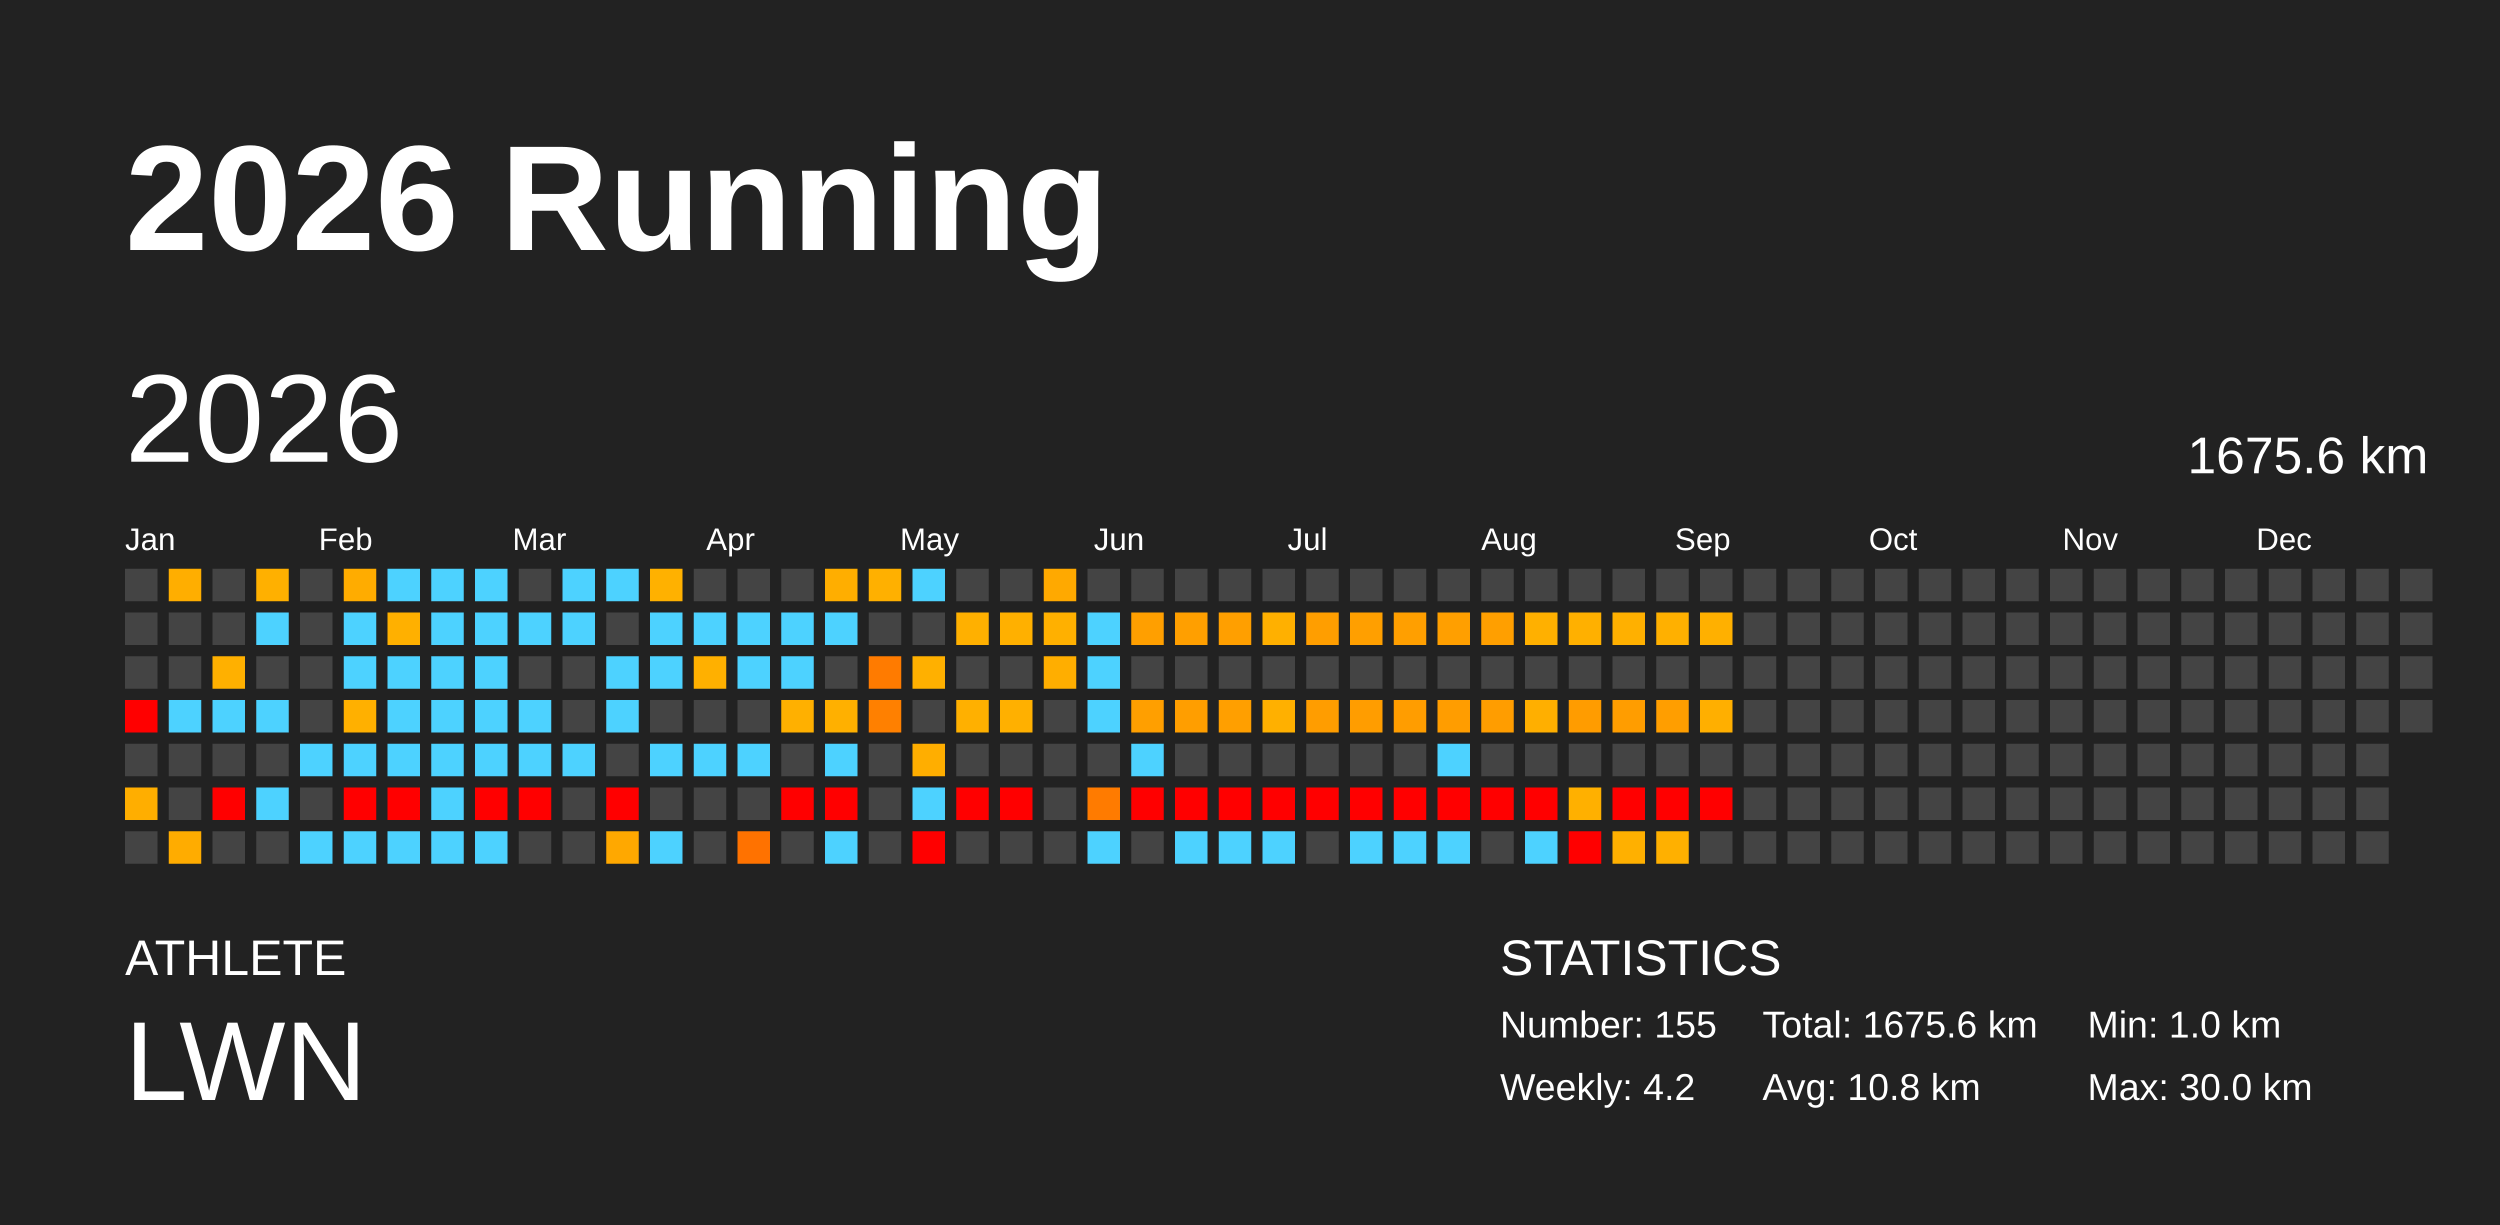
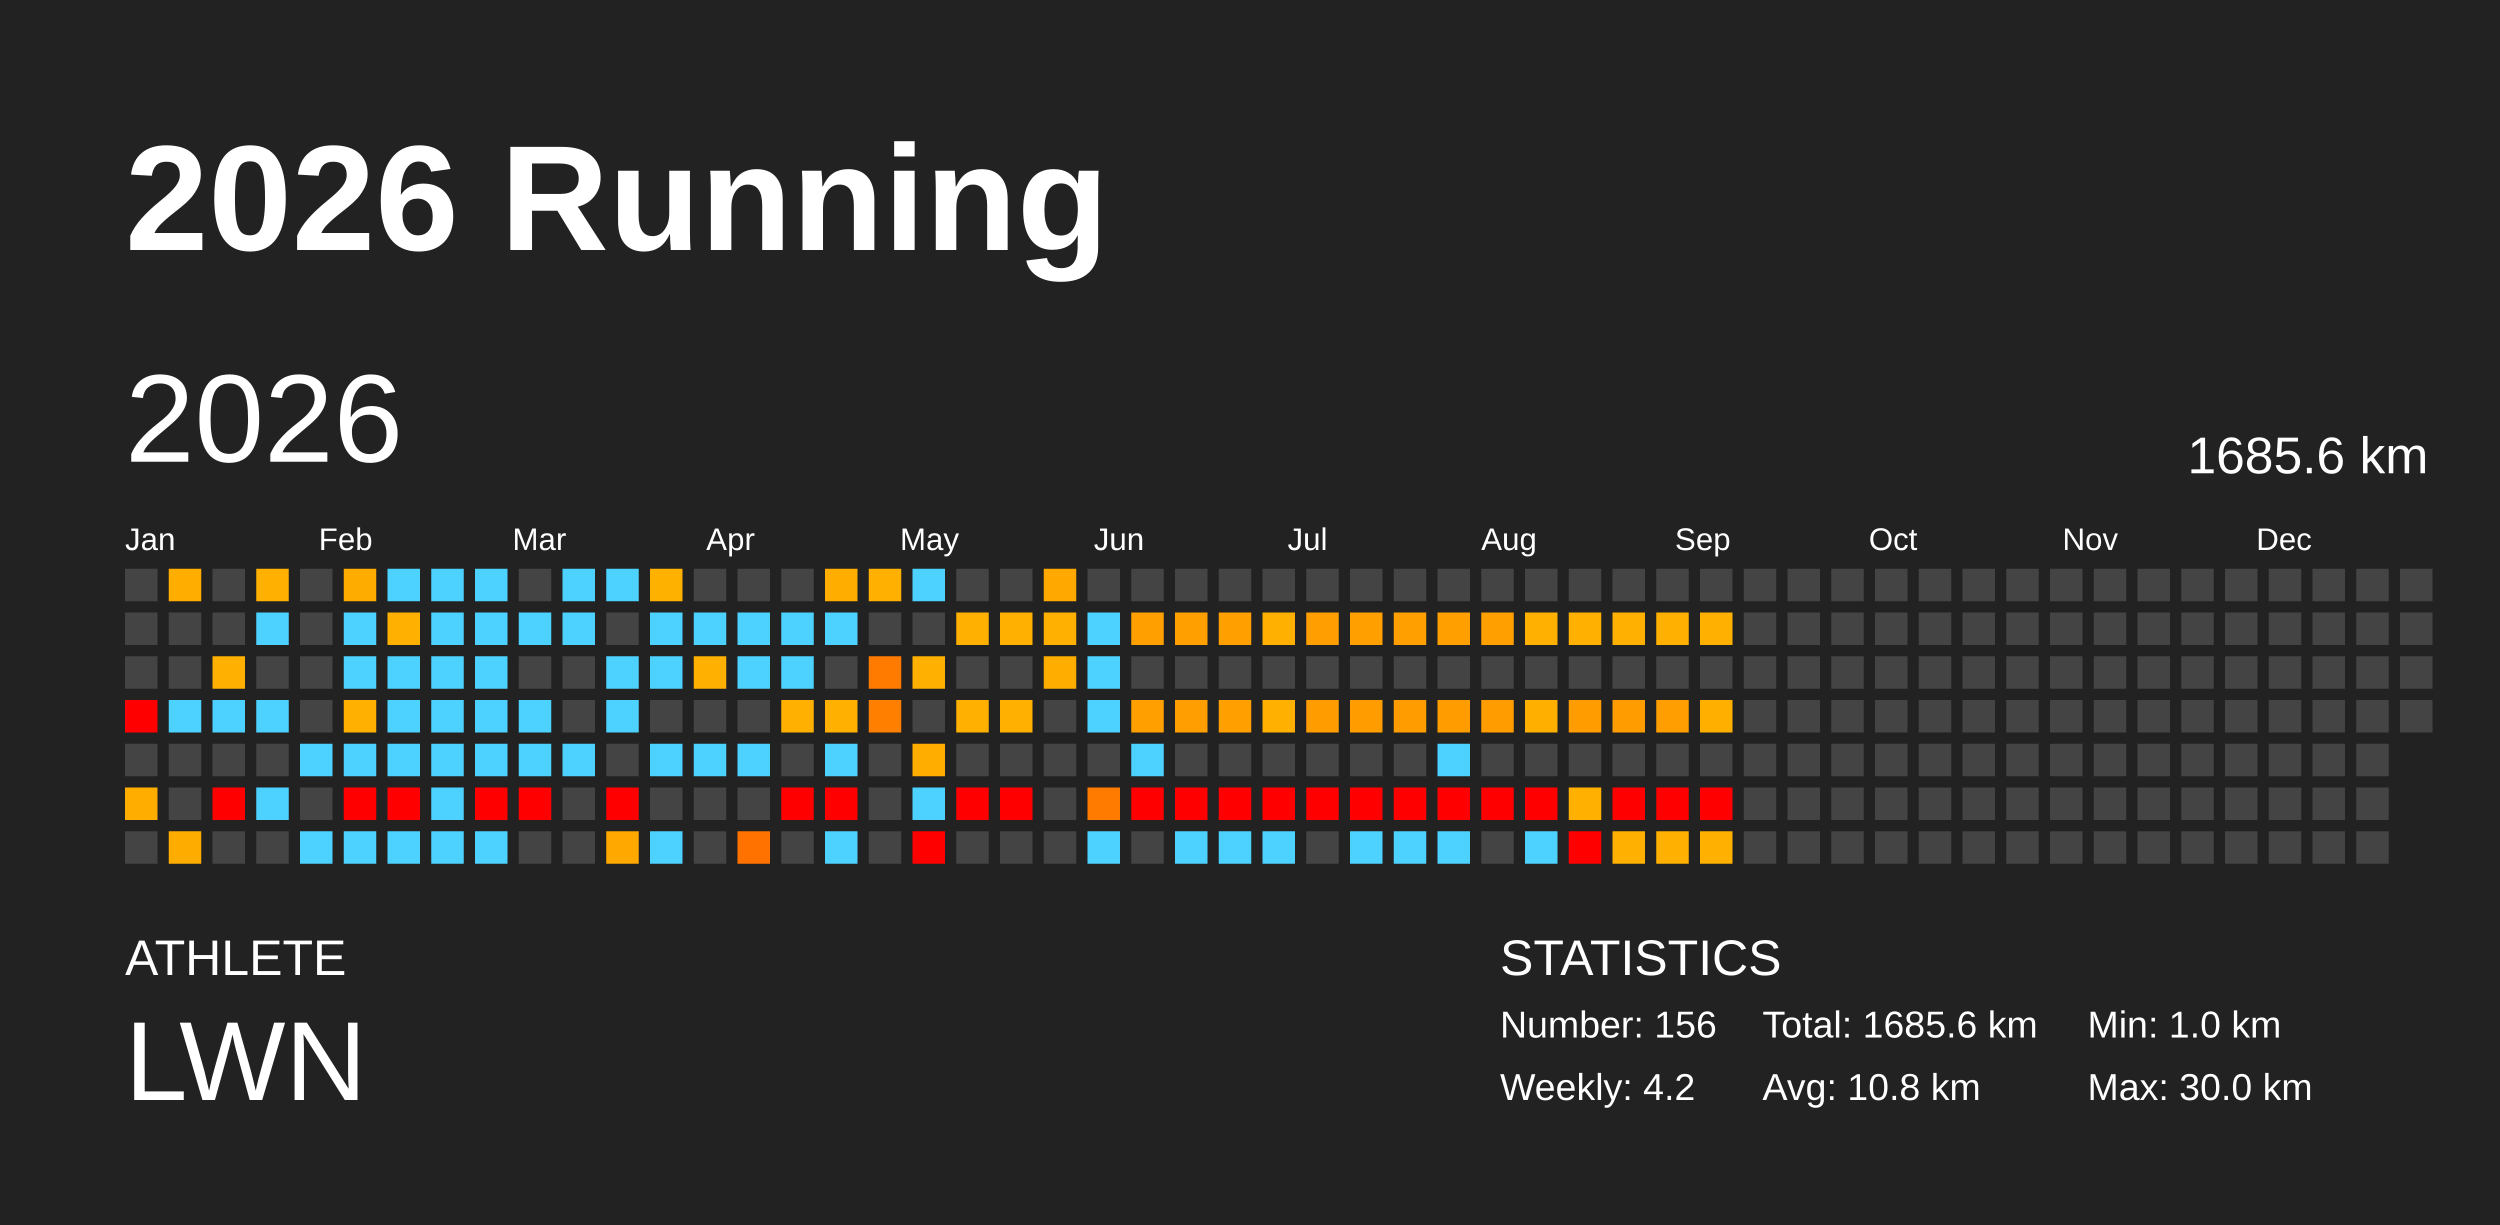
<svg xmlns="http://www.w3.org/2000/svg" baseProfile="full" height="98mm" version="1.1" viewBox="0,0,200,98" width="200mm">
  <defs />
  <rect fill="#222222" height="98" width="200" x="0" y="0" />
  <text fill="#FFFFFF" style="font-size:12px; font-family:Arial; font-weight:bold;" x="10" y="20">2026 Running</text>
  <text fill="#FFFFFF" style="font-size:4px; font-family:Arial" x="10" y="78">ATHLETE</text>
  <text fill="#FFFFFF" style="font-size:9px; font-family:Arial" x="10" y="88">LWN</text>
  <text fill="#FFFFFF" style="font-size:4px; font-family:Arial" x="120" y="78">STATISTICS</text>
-   <text fill="#FFFFFF" style="font-size:3px; font-family:Arial" x="120" y="83">Number: 155</text>
+   <text fill="#FFFFFF" style="font-size:3px; font-family:Arial" x="120" y="83">Number: 156</text>
  <text fill="#FFFFFF" style="font-size:3px; font-family:Arial" x="120" y="88">Weekly: 4.2</text>
-   <text fill="#FFFFFF" style="font-size:3px; font-family:Arial" x="141" y="83">Total: 1675.6 km</text>
+   <text fill="#FFFFFF" style="font-size:3px; font-family:Arial" x="141" y="83">Total: 1685.6 km</text>
  <text fill="#FFFFFF" style="font-size:3px; font-family:Arial" x="141" y="88">Avg: 10.8 km</text>
  <text fill="#FFFFFF" style="font-size:3px; font-family:Arial" x="167" y="83">Min: 1.0 km</text>
  <text fill="#FFFFFF" style="font-size:3px; font-family:Arial" x="167" y="88">Max: 30.0 km</text>
  <text dominant-baseline="hanging" fill="#FFFFFF" style="font-size:10.0px; font-family:Arial;" x="10" y="30">2026</text>
-   <text dominant-baseline="hanging" fill="#FFFFFF" style="font-size:4.125px; font-family:Arial;" x="175" y="35">1675.6 km</text>
+   <text dominant-baseline="hanging" fill="#FFFFFF" style="font-size:4.125px; font-family:Arial;" x="175" y="35">1685.6 km</text>
  <text fill="#FFFFFF" style="font-size:2.5px; font-family:Arial" x="10.0" y="44">Jan</text>
  <text fill="#FFFFFF" style="font-size:2.5px; font-family:Arial" x="25.5" y="44">Feb</text>
  <text fill="#FFFFFF" style="font-size:2.5px; font-family:Arial" x="41.0" y="44">Mar</text>
  <text fill="#FFFFFF" style="font-size:2.5px; font-family:Arial" x="56.5" y="44">Apr</text>
  <text fill="#FFFFFF" style="font-size:2.5px; font-family:Arial" x="72.0" y="44">May</text>
  <text fill="#FFFFFF" style="font-size:2.5px; font-family:Arial" x="87.5" y="44">Jun</text>
  <text fill="#FFFFFF" style="font-size:2.5px; font-family:Arial" x="103.0" y="44">Jul</text>
  <text fill="#FFFFFF" style="font-size:2.5px; font-family:Arial" x="118.5" y="44">Aug</text>
  <text fill="#FFFFFF" style="font-size:2.5px; font-family:Arial" x="134.0" y="44">Sep</text>
  <text fill="#FFFFFF" style="font-size:2.5px; font-family:Arial" x="149.5" y="44">Oct</text>
  <text fill="#FFFFFF" style="font-size:2.5px; font-family:Arial" x="165.0" y="44">Nov</text>
  <text fill="#FFFFFF" style="font-size:2.5px; font-family:Arial" x="180.5" y="44">Dec</text>
  <rect fill="#444444" height="2.6" width="2.6" x="10.0" y="45.5" />
  <rect fill="#444444" height="2.6" width="2.6" x="10.0" y="49.0" />
  <rect fill="#444444" height="2.6" width="2.6" x="10.0" y="52.5" />
  <rect fill="red" height="2.6" width="2.6" x="10.0" y="56.0" />
  <rect fill="#444444" height="2.6" width="2.6" x="10.0" y="59.5" />
  <rect fill="#ffae00" height="2.6" width="2.6" x="10.0" y="63.0" />
  <rect fill="#444444" height="2.6" width="2.6" x="10.0" y="66.5" />
  <rect fill="#ffae00" height="2.6" width="2.6" x="13.5" y="45.5" />
  <rect fill="#444444" height="2.6" width="2.6" x="13.5" y="49.0" />
  <rect fill="#444444" height="2.6" width="2.6" x="13.5" y="52.5" />
  <rect fill="#4dd2ff" height="2.6" width="2.6" x="13.5" y="56.0" />
  <rect fill="#444444" height="2.6" width="2.6" x="13.5" y="59.5" />
  <rect fill="#444444" height="2.6" width="2.6" x="13.5" y="63.0" />
  <rect fill="#ffac00" height="2.6" width="2.6" x="13.5" y="66.5" />
  <rect fill="#444444" height="2.6" width="2.6" x="17.0" y="45.5" />
  <rect fill="#444444" height="2.6" width="2.6" x="17.0" y="49.0" />
  <rect fill="#ffb000" height="2.6" width="2.6" x="17.0" y="52.5" />
  <rect fill="#4dd2ff" height="2.6" width="2.6" x="17.0" y="56.0" />
  <rect fill="#444444" height="2.6" width="2.6" x="17.0" y="59.5" />
  <rect fill="red" height="2.6" width="2.6" x="17.0" y="63.0" />
  <rect fill="#444444" height="2.6" width="2.6" x="17.0" y="66.5" />
  <rect fill="#ffb000" height="2.6" width="2.6" x="20.5" y="45.5" />
  <rect fill="#4dd2ff" height="2.6" width="2.6" x="20.5" y="49.0" />
  <rect fill="#444444" height="2.6" width="2.6" x="20.5" y="52.5" />
  <rect fill="#4dd2ff" height="2.6" width="2.6" x="20.5" y="56.0" />
  <rect fill="#444444" height="2.6" width="2.6" x="20.5" y="59.5" />
  <rect fill="#4dd2ff" height="2.6" width="2.6" x="20.5" y="63.0" />
  <rect fill="#444444" height="2.6" width="2.6" x="20.5" y="66.5" />
  <rect fill="#444444" height="2.6" width="2.6" x="24.0" y="45.5" />
  <rect fill="#444444" height="2.6" width="2.6" x="24.0" y="49.0" />
  <rect fill="#444444" height="2.6" width="2.6" x="24.0" y="52.5" />
  <rect fill="#444444" height="2.6" width="2.6" x="24.0" y="56.0" />
  <rect fill="#4dd2ff" height="2.6" width="2.6" x="24.0" y="59.5" />
  <rect fill="#444444" height="2.6" width="2.6" x="24.0" y="63.0" />
  <rect fill="#4dd2ff" height="2.6" width="2.6" x="24.0" y="66.5" />
  <rect fill="#ffac00" height="2.6" width="2.6" x="27.5" y="45.5" />
  <rect fill="#4dd2ff" height="2.6" width="2.6" x="27.5" y="49.0" />
  <rect fill="#4dd2ff" height="2.6" width="2.6" x="27.5" y="52.5" />
  <rect fill="#ffb000" height="2.6" width="2.6" x="27.5" y="56.0" />
  <rect fill="#4dd2ff" height="2.6" width="2.6" x="27.5" y="59.5" />
  <rect fill="red" height="2.6" width="2.6" x="27.5" y="63.0" />
  <rect fill="#4dd2ff" height="2.6" width="2.6" x="27.5" y="66.5" />
  <rect fill="#4dd2ff" height="2.6" width="2.6" x="31.0" y="45.5" />
  <rect fill="#ffb000" height="2.6" width="2.6" x="31.0" y="49.0" />
  <rect fill="#4dd2ff" height="2.6" width="2.6" x="31.0" y="52.5" />
  <rect fill="#4dd2ff" height="2.6" width="2.6" x="31.0" y="56.0" />
  <rect fill="#4dd2ff" height="2.6" width="2.6" x="31.0" y="59.5" />
  <rect fill="red" height="2.6" width="2.6" x="31.0" y="63.0" />
  <rect fill="#4dd2ff" height="2.6" width="2.6" x="31.0" y="66.5" />
  <rect fill="#4dd2ff" height="2.6" width="2.6" x="34.5" y="45.5" />
  <rect fill="#4dd2ff" height="2.6" width="2.6" x="34.5" y="49.0" />
  <rect fill="#4dd2ff" height="2.6" width="2.6" x="34.5" y="52.5" />
  <rect fill="#4dd2ff" height="2.6" width="2.6" x="34.5" y="56.0" />
  <rect fill="#4dd2ff" height="2.6" width="2.6" x="34.5" y="59.5" />
  <rect fill="#4dd2ff" height="2.6" width="2.6" x="34.5" y="63.0" />
  <rect fill="#4dd2ff" height="2.6" width="2.6" x="34.5" y="66.5" />
  <rect fill="#4dd2ff" height="2.6" width="2.6" x="38.0" y="45.5" />
  <rect fill="#4dd2ff" height="2.6" width="2.6" x="38.0" y="49.0" />
  <rect fill="#4dd2ff" height="2.6" width="2.6" x="38.0" y="52.5" />
  <rect fill="#4dd2ff" height="2.6" width="2.6" x="38.0" y="56.0" />
  <rect fill="#4dd2ff" height="2.6" width="2.6" x="38.0" y="59.5" />
  <rect fill="red" height="2.6" width="2.6" x="38.0" y="63.0" />
  <rect fill="#4dd2ff" height="2.6" width="2.6" x="38.0" y="66.5" />
  <rect fill="#444444" height="2.6" width="2.6" x="41.5" y="45.5" />
  <rect fill="#4dd2ff" height="2.6" width="2.6" x="41.5" y="49.0" />
  <rect fill="#444444" height="2.6" width="2.6" x="41.5" y="52.5" />
  <rect fill="#4dd2ff" height="2.6" width="2.6" x="41.5" y="56.0" />
  <rect fill="#4dd2ff" height="2.6" width="2.6" x="41.5" y="59.5" />
  <rect fill="red" height="2.6" width="2.6" x="41.5" y="63.0" />
  <rect fill="#444444" height="2.6" width="2.6" x="41.5" y="66.5" />
  <rect fill="#4dd2ff" height="2.6" width="2.6" x="45.0" y="45.5" />
  <rect fill="#4dd2ff" height="2.6" width="2.6" x="45.0" y="49.0" />
  <rect fill="#444444" height="2.6" width="2.6" x="45.0" y="52.5" />
  <rect fill="#444444" height="2.6" width="2.6" x="45.0" y="56.0" />
  <rect fill="#4dd2ff" height="2.6" width="2.6" x="45.0" y="59.5" />
  <rect fill="#444444" height="2.6" width="2.6" x="45.0" y="63.0" />
  <rect fill="#444444" height="2.6" width="2.6" x="45.0" y="66.5" />
  <rect fill="#4dd2ff" height="2.6" width="2.6" x="48.5" y="45.5" />
  <rect fill="#444444" height="2.6" width="2.6" x="48.5" y="49.0" />
  <rect fill="#4dd2ff" height="2.6" width="2.6" x="48.5" y="52.5" />
  <rect fill="#4dd2ff" height="2.6" width="2.6" x="48.5" y="56.0" />
  <rect fill="#444444" height="2.6" width="2.6" x="48.5" y="59.5" />
  <rect fill="red" height="2.6" width="2.6" x="48.5" y="63.0" />
  <rect fill="#ffa800" height="2.6" width="2.6" x="48.5" y="66.5" />
  <rect fill="#ffb100" height="2.6" width="2.6" x="52.0" y="45.5" />
  <rect fill="#4dd2ff" height="2.6" width="2.6" x="52.0" y="49.0" />
  <rect fill="#4dd2ff" height="2.6" width="2.6" x="52.0" y="52.5" />
  <rect fill="#444444" height="2.6" width="2.6" x="52.0" y="56.0" />
  <rect fill="#4dd2ff" height="2.6" width="2.6" x="52.0" y="59.5" />
  <rect fill="#444444" height="2.6" width="2.6" x="52.0" y="63.0" />
  <rect fill="#4dd2ff" height="2.6" width="2.6" x="52.0" y="66.5" />
  <rect fill="#444444" height="2.6" width="2.6" x="55.5" y="45.5" />
  <rect fill="#4dd2ff" height="2.6" width="2.6" x="55.5" y="49.0" />
  <rect fill="#ffb000" height="2.6" width="2.6" x="55.5" y="52.5" />
  <rect fill="#444444" height="2.6" width="2.6" x="55.5" y="56.0" />
  <rect fill="#4dd2ff" height="2.6" width="2.6" x="55.5" y="59.5" />
  <rect fill="#444444" height="2.6" width="2.6" x="55.5" y="63.0" />
  <rect fill="#444444" height="2.6" width="2.6" x="55.5" y="66.5" />
  <rect fill="#444444" height="2.6" width="2.6" x="59.0" y="45.5" />
  <rect fill="#4dd2ff" height="2.6" width="2.6" x="59.0" y="49.0" />
  <rect fill="#4dd2ff" height="2.6" width="2.6" x="59.0" y="52.5" />
  <rect fill="#444444" height="2.6" width="2.6" x="59.0" y="56.0" />
  <rect fill="#4dd2ff" height="2.6" width="2.6" x="59.0" y="59.5" />
  <rect fill="#444444" height="2.6" width="2.6" x="59.0" y="63.0" />
  <rect fill="#ff7200" height="2.6" width="2.6" x="59.0" y="66.5" />
  <rect fill="#444444" height="2.6" width="2.6" x="62.5" y="45.5" />
  <rect fill="#4dd2ff" height="2.6" width="2.6" x="62.5" y="49.0" />
  <rect fill="#4dd2ff" height="2.6" width="2.6" x="62.5" y="52.5" />
  <rect fill="#ffb000" height="2.6" width="2.6" x="62.5" y="56.0" />
  <rect fill="#444444" height="2.6" width="2.6" x="62.5" y="59.5" />
  <rect fill="red" height="2.6" width="2.6" x="62.5" y="63.0" />
  <rect fill="#444444" height="2.6" width="2.6" x="62.5" y="66.5" />
  <rect fill="#ffae00" height="2.6" width="2.6" x="66.0" y="45.5" />
  <rect fill="#4dd2ff" height="2.6" width="2.6" x="66.0" y="49.0" />
  <rect fill="#444444" height="2.6" width="2.6" x="66.0" y="52.5" />
  <rect fill="#ffb000" height="2.6" width="2.6" x="66.0" y="56.0" />
  <rect fill="#4dd2ff" height="2.6" width="2.6" x="66.0" y="59.5" />
  <rect fill="red" height="2.6" width="2.6" x="66.0" y="63.0" />
  <rect fill="#4dd2ff" height="2.6" width="2.6" x="66.0" y="66.5" />
  <rect fill="#ffb000" height="2.6" width="2.6" x="69.5" y="45.5" />
  <rect fill="#444444" height="2.6" width="2.6" x="69.5" y="49.0" />
  <rect fill="#ff7b00" height="2.6" width="2.6" x="69.5" y="52.5" />
  <rect fill="#ff8000" height="2.6" width="2.6" x="69.5" y="56.0" />
  <rect fill="#444444" height="2.6" width="2.6" x="69.5" y="59.5" />
  <rect fill="#444444" height="2.6" width="2.6" x="69.5" y="63.0" />
  <rect fill="#444444" height="2.6" width="2.6" x="69.5" y="66.5" />
  <rect fill="#4dd2ff" height="2.6" width="2.6" x="73.0" y="45.5" />
  <rect fill="#444444" height="2.6" width="2.6" x="73.0" y="49.0" />
  <rect fill="#ffb000" height="2.6" width="2.6" x="73.0" y="52.5" />
  <rect fill="#444444" height="2.6" width="2.6" x="73.0" y="56.0" />
  <rect fill="#ffae00" height="2.6" width="2.6" x="73.0" y="59.5" />
  <rect fill="#4dd2ff" height="2.6" width="2.6" x="73.0" y="63.0" />
  <rect fill="red" height="2.6" width="2.6" x="73.0" y="66.5" />
  <rect fill="#444444" height="2.6" width="2.6" x="76.5" y="45.5" />
  <rect fill="#ffb000" height="2.6" width="2.6" x="76.5" y="49.0" />
  <rect fill="#444444" height="2.6" width="2.6" x="76.5" y="52.5" />
  <rect fill="#ffb000" height="2.6" width="2.6" x="76.5" y="56.0" />
  <rect fill="#444444" height="2.6" width="2.6" x="76.5" y="59.5" />
  <rect fill="red" height="2.6" width="2.6" x="76.5" y="63.0" />
  <rect fill="#444444" height="2.6" width="2.6" x="76.5" y="66.5" />
  <rect fill="#444444" height="2.6" width="2.6" x="80.0" y="45.5" />
  <rect fill="#ffb000" height="2.6" width="2.6" x="80.0" y="49.0" />
  <rect fill="#444444" height="2.6" width="2.6" x="80.0" y="52.5" />
  <rect fill="#ffb000" height="2.6" width="2.6" x="80.0" y="56.0" />
  <rect fill="#444444" height="2.6" width="2.6" x="80.0" y="59.5" />
  <rect fill="red" height="2.6" width="2.6" x="80.0" y="63.0" />
  <rect fill="#444444" height="2.6" width="2.6" x="80.0" y="66.5" />
  <rect fill="#ffa900" height="2.6" width="2.6" x="83.5" y="45.5" />
  <rect fill="#ffb000" height="2.6" width="2.6" x="83.5" y="49.0" />
  <rect fill="#ffae00" height="2.6" width="2.6" x="83.5" y="52.5" />
  <rect fill="#444444" height="2.6" width="2.6" x="83.5" y="56.0" />
  <rect fill="#444444" height="2.6" width="2.6" x="83.5" y="59.5" />
  <rect fill="#444444" height="2.6" width="2.6" x="83.5" y="63.0" />
  <rect fill="#444444" height="2.6" width="2.6" x="83.5" y="66.5" />
  <rect fill="#444444" height="2.6" width="2.6" x="87.0" y="45.5" />
  <rect fill="#4dd2ff" height="2.6" width="2.6" x="87.0" y="49.0" />
  <rect fill="#4dd2ff" height="2.6" width="2.6" x="87.0" y="52.5" />
  <rect fill="#4dd2ff" height="2.6" width="2.6" x="87.0" y="56.0" />
  <rect fill="#444444" height="2.6" width="2.6" x="87.0" y="59.5" />
  <rect fill="#ff7b00" height="2.6" width="2.6" x="87.0" y="63.0" />
  <rect fill="#4dd2ff" height="2.6" width="2.6" x="87.0" y="66.5" />
  <rect fill="#444444" height="2.6" width="2.6" x="90.5" y="45.5" />
  <rect fill="#ff9f00" height="2.6" width="2.6" x="90.5" y="49.0" />
  <rect fill="#444444" height="2.6" width="2.6" x="90.5" y="52.5" />
  <rect fill="#ff9f00" height="2.6" width="2.6" x="90.5" y="56.0" />
  <rect fill="#4dd2ff" height="2.6" width="2.6" x="90.5" y="59.5" />
  <rect fill="red" height="2.6" width="2.6" x="90.5" y="63.0" />
  <rect fill="#444444" height="2.6" width="2.6" x="90.5" y="66.5" />
  <rect fill="#444444" height="2.6" width="2.6" x="94.0" y="45.5" />
  <rect fill="#ff9f00" height="2.6" width="2.6" x="94.0" y="49.0" />
  <rect fill="#444444" height="2.6" width="2.6" x="94.0" y="52.5" />
  <rect fill="#ff9e00" height="2.6" width="2.6" x="94.0" y="56.0" />
  <rect fill="#444444" height="2.6" width="2.6" x="94.0" y="59.5" />
  <rect fill="red" height="2.6" width="2.6" x="94.0" y="63.0" />
  <rect fill="#4dd2ff" height="2.6" width="2.6" x="94.0" y="66.5" />
  <rect fill="#444444" height="2.6" width="2.6" x="97.5" y="45.5" />
  <rect fill="#ff9f00" height="2.6" width="2.6" x="97.5" y="49.0" />
  <rect fill="#444444" height="2.6" width="2.6" x="97.5" y="52.5" />
  <rect fill="#ff9f00" height="2.6" width="2.6" x="97.5" y="56.0" />
  <rect fill="#444444" height="2.6" width="2.6" x="97.5" y="59.5" />
  <rect fill="red" height="2.6" width="2.6" x="97.5" y="63.0" />
  <rect fill="#4dd2ff" height="2.6" width="2.6" x="97.5" y="66.5" />
  <rect fill="#444444" height="2.6" width="2.6" x="101.0" y="45.5" />
  <rect fill="#ffb000" height="2.6" width="2.6" x="101.0" y="49.0" />
  <rect fill="#444444" height="2.6" width="2.6" x="101.0" y="52.5" />
  <rect fill="#ffb000" height="2.6" width="2.6" x="101.0" y="56.0" />
  <rect fill="#444444" height="2.6" width="2.6" x="101.0" y="59.5" />
  <rect fill="red" height="2.6" width="2.6" x="101.0" y="63.0" />
  <rect fill="#4dd2ff" height="2.6" width="2.6" x="101.0" y="66.5" />
  <rect fill="#444444" height="2.6" width="2.6" x="104.5" y="45.5" />
  <rect fill="#ff9e00" height="2.6" width="2.6" x="104.5" y="49.0" />
  <rect fill="#444444" height="2.6" width="2.6" x="104.5" y="52.5" />
  <rect fill="#ff9d00" height="2.6" width="2.6" x="104.5" y="56.0" />
  <rect fill="#444444" height="2.6" width="2.6" x="104.5" y="59.5" />
  <rect fill="red" height="2.6" width="2.6" x="104.5" y="63.0" />
  <rect fill="#444444" height="2.6" width="2.6" x="104.5" y="66.5" />
  <rect fill="#444444" height="2.6" width="2.6" x="108.0" y="45.5" />
  <rect fill="#ff9f00" height="2.6" width="2.6" x="108.0" y="49.0" />
  <rect fill="#444444" height="2.6" width="2.6" x="108.0" y="52.5" />
  <rect fill="#ff9d00" height="2.6" width="2.6" x="108.0" y="56.0" />
  <rect fill="#444444" height="2.6" width="2.6" x="108.0" y="59.5" />
  <rect fill="red" height="2.6" width="2.6" x="108.0" y="63.0" />
  <rect fill="#4dd2ff" height="2.6" width="2.6" x="108.0" y="66.5" />
  <rect fill="#444444" height="2.6" width="2.6" x="111.5" y="45.5" />
  <rect fill="#ff9f00" height="2.6" width="2.6" x="111.5" y="49.0" />
  <rect fill="#444444" height="2.6" width="2.6" x="111.5" y="52.5" />
  <rect fill="#ff9d00" height="2.6" width="2.6" x="111.5" y="56.0" />
  <rect fill="#444444" height="2.6" width="2.6" x="111.5" y="59.5" />
  <rect fill="red" height="2.6" width="2.6" x="111.5" y="63.0" />
  <rect fill="#4dd2ff" height="2.6" width="2.6" x="111.5" y="66.5" />
  <rect fill="#444444" height="2.6" width="2.6" x="115.0" y="45.5" />
  <rect fill="#ff9f00" height="2.6" width="2.6" x="115.0" y="49.0" />
  <rect fill="#444444" height="2.6" width="2.6" x="115.0" y="52.5" />
  <rect fill="#ff9d00" height="2.6" width="2.6" x="115.0" y="56.0" />
  <rect fill="#4dd2ff" height="2.6" width="2.6" x="115.0" y="59.5" />
  <rect fill="red" height="2.6" width="2.6" x="115.0" y="63.0" />
  <rect fill="#4dd2ff" height="2.6" width="2.6" x="115.0" y="66.5" />
  <rect fill="#444444" height="2.6" width="2.6" x="118.5" y="45.5" />
  <rect fill="#ff9f00" height="2.6" width="2.6" x="118.5" y="49.0" />
  <rect fill="#444444" height="2.6" width="2.6" x="118.5" y="52.5" />
  <rect fill="#ff9d00" height="2.6" width="2.6" x="118.5" y="56.0" />
  <rect fill="#444444" height="2.6" width="2.6" x="118.5" y="59.5" />
  <rect fill="red" height="2.6" width="2.6" x="118.5" y="63.0" />
  <rect fill="#444444" height="2.6" width="2.6" x="118.5" y="66.5" />
  <rect fill="#444444" height="2.6" width="2.6" x="122.0" y="45.5" />
  <rect fill="#ffb000" height="2.6" width="2.6" x="122.0" y="49.0" />
  <rect fill="#444444" height="2.6" width="2.6" x="122.0" y="52.5" />
  <rect fill="#ffaf00" height="2.6" width="2.6" x="122.0" y="56.0" />
  <rect fill="#444444" height="2.6" width="2.6" x="122.0" y="59.5" />
  <rect fill="red" height="2.6" width="2.6" x="122.0" y="63.0" />
  <rect fill="#4dd2ff" height="2.6" width="2.6" x="122.0" y="66.5" />
  <rect fill="#444444" height="2.6" width="2.6" x="125.5" y="45.5" />
  <rect fill="#ffb000" height="2.6" width="2.6" x="125.5" y="49.0" />
  <rect fill="#444444" height="2.6" width="2.6" x="125.5" y="52.5" />
  <rect fill="#ff9c00" height="2.6" width="2.6" x="125.5" y="56.0" />
  <rect fill="#444444" height="2.6" width="2.6" x="125.5" y="59.5" />
  <rect fill="#ffb000" height="2.6" width="2.6" x="125.5" y="63.0" />
  <rect fill="red" height="2.6" width="2.6" x="125.5" y="66.5" />
  <rect fill="#444444" height="2.6" width="2.6" x="129.0" y="45.5" />
  <rect fill="#ffb000" height="2.6" width="2.6" x="129.0" y="49.0" />
  <rect fill="#444444" height="2.6" width="2.6" x="129.0" y="52.5" />
  <rect fill="#ff9d00" height="2.6" width="2.6" x="129.0" y="56.0" />
  <rect fill="#444444" height="2.6" width="2.6" x="129.0" y="59.5" />
  <rect fill="red" height="2.6" width="2.6" x="129.0" y="63.0" />
  <rect fill="#ffb000" height="2.6" width="2.6" x="129.0" y="66.5" />
  <rect fill="#444444" height="2.6" width="2.6" x="132.5" y="45.5" />
  <rect fill="#ffb000" height="2.6" width="2.6" x="132.5" y="49.0" />
  <rect fill="#444444" height="2.6" width="2.6" x="132.5" y="52.5" />
  <rect fill="#ff9e00" height="2.6" width="2.6" x="132.5" y="56.0" />
  <rect fill="#444444" height="2.6" width="2.6" x="132.5" y="59.5" />
  <rect fill="red" height="2.6" width="2.6" x="132.5" y="63.0" />
  <rect fill="#ffb000" height="2.6" width="2.6" x="132.5" y="66.5" />
  <rect fill="#444444" height="2.6" width="2.6" x="136.0" y="45.5" />
  <rect fill="#ffb000" height="2.6" width="2.6" x="136.0" y="49.0" />
  <rect fill="#444444" height="2.6" width="2.6" x="136.0" y="52.5" />
  <rect fill="#ffaf00" height="2.6" width="2.6" x="136.0" y="56.0" />
  <rect fill="#444444" height="2.6" width="2.6" x="136.0" y="59.5" />
  <rect fill="red" height="2.6" width="2.6" x="136.0" y="63.0" />
-   <rect fill="#444444" height="2.6" width="2.6" x="136.0" y="66.5" />
+   <rect fill="#ffb000" height="2.6" width="2.6" x="136.0" y="66.5" />
  <rect fill="#444444" height="2.6" width="2.6" x="139.5" y="45.5" />
  <rect fill="#444444" height="2.6" width="2.6" x="139.5" y="49.0" />
  <rect fill="#444444" height="2.6" width="2.6" x="139.5" y="52.5" />
  <rect fill="#444444" height="2.6" width="2.6" x="139.5" y="56.0" />
  <rect fill="#444444" height="2.6" width="2.6" x="139.5" y="59.5" />
  <rect fill="#444444" height="2.6" width="2.6" x="139.5" y="63.0" />
  <rect fill="#444444" height="2.6" width="2.6" x="139.5" y="66.5" />
  <rect fill="#444444" height="2.6" width="2.6" x="143.0" y="45.5" />
  <rect fill="#444444" height="2.6" width="2.6" x="143.0" y="49.0" />
  <rect fill="#444444" height="2.6" width="2.6" x="143.0" y="52.5" />
  <rect fill="#444444" height="2.6" width="2.6" x="143.0" y="56.0" />
  <rect fill="#444444" height="2.6" width="2.6" x="143.0" y="59.5" />
  <rect fill="#444444" height="2.6" width="2.6" x="143.0" y="63.0" />
  <rect fill="#444444" height="2.6" width="2.6" x="143.0" y="66.5" />
  <rect fill="#444444" height="2.6" width="2.6" x="146.5" y="45.5" />
  <rect fill="#444444" height="2.6" width="2.6" x="146.5" y="49.0" />
  <rect fill="#444444" height="2.6" width="2.6" x="146.5" y="52.5" />
  <rect fill="#444444" height="2.6" width="2.6" x="146.5" y="56.0" />
  <rect fill="#444444" height="2.6" width="2.6" x="146.5" y="59.5" />
  <rect fill="#444444" height="2.6" width="2.6" x="146.5" y="63.0" />
  <rect fill="#444444" height="2.6" width="2.6" x="146.5" y="66.5" />
  <rect fill="#444444" height="2.6" width="2.6" x="150.0" y="45.5" />
  <rect fill="#444444" height="2.6" width="2.6" x="150.0" y="49.0" />
  <rect fill="#444444" height="2.6" width="2.6" x="150.0" y="52.5" />
  <rect fill="#444444" height="2.6" width="2.6" x="150.0" y="56.0" />
  <rect fill="#444444" height="2.6" width="2.6" x="150.0" y="59.5" />
  <rect fill="#444444" height="2.6" width="2.6" x="150.0" y="63.0" />
  <rect fill="#444444" height="2.6" width="2.6" x="150.0" y="66.5" />
  <rect fill="#444444" height="2.6" width="2.6" x="153.5" y="45.5" />
  <rect fill="#444444" height="2.6" width="2.6" x="153.5" y="49.0" />
  <rect fill="#444444" height="2.6" width="2.6" x="153.5" y="52.5" />
  <rect fill="#444444" height="2.6" width="2.6" x="153.5" y="56.0" />
  <rect fill="#444444" height="2.6" width="2.6" x="153.5" y="59.5" />
  <rect fill="#444444" height="2.6" width="2.6" x="153.5" y="63.0" />
  <rect fill="#444444" height="2.6" width="2.6" x="153.5" y="66.5" />
  <rect fill="#444444" height="2.6" width="2.6" x="157.0" y="45.5" />
  <rect fill="#444444" height="2.6" width="2.6" x="157.0" y="49.0" />
  <rect fill="#444444" height="2.6" width="2.6" x="157.0" y="52.5" />
  <rect fill="#444444" height="2.6" width="2.6" x="157.0" y="56.0" />
  <rect fill="#444444" height="2.6" width="2.6" x="157.0" y="59.5" />
  <rect fill="#444444" height="2.6" width="2.6" x="157.0" y="63.0" />
  <rect fill="#444444" height="2.6" width="2.6" x="157.0" y="66.5" />
  <rect fill="#444444" height="2.6" width="2.6" x="160.5" y="45.5" />
  <rect fill="#444444" height="2.6" width="2.6" x="160.5" y="49.0" />
  <rect fill="#444444" height="2.6" width="2.6" x="160.5" y="52.5" />
  <rect fill="#444444" height="2.6" width="2.6" x="160.5" y="56.0" />
  <rect fill="#444444" height="2.6" width="2.6" x="160.5" y="59.5" />
  <rect fill="#444444" height="2.6" width="2.6" x="160.5" y="63.0" />
  <rect fill="#444444" height="2.6" width="2.6" x="160.5" y="66.5" />
  <rect fill="#444444" height="2.6" width="2.6" x="164.0" y="45.5" />
  <rect fill="#444444" height="2.6" width="2.6" x="164.0" y="49.0" />
  <rect fill="#444444" height="2.6" width="2.6" x="164.0" y="52.5" />
  <rect fill="#444444" height="2.6" width="2.6" x="164.0" y="56.0" />
  <rect fill="#444444" height="2.6" width="2.6" x="164.0" y="59.5" />
  <rect fill="#444444" height="2.6" width="2.6" x="164.0" y="63.0" />
  <rect fill="#444444" height="2.6" width="2.6" x="164.0" y="66.5" />
  <rect fill="#444444" height="2.6" width="2.6" x="167.5" y="45.5" />
  <rect fill="#444444" height="2.6" width="2.6" x="167.5" y="49.0" />
  <rect fill="#444444" height="2.6" width="2.6" x="167.5" y="52.5" />
  <rect fill="#444444" height="2.6" width="2.6" x="167.5" y="56.0" />
  <rect fill="#444444" height="2.6" width="2.6" x="167.5" y="59.5" />
  <rect fill="#444444" height="2.6" width="2.6" x="167.5" y="63.0" />
  <rect fill="#444444" height="2.6" width="2.6" x="167.5" y="66.5" />
  <rect fill="#444444" height="2.6" width="2.6" x="171.0" y="45.5" />
  <rect fill="#444444" height="2.6" width="2.6" x="171.0" y="49.0" />
  <rect fill="#444444" height="2.6" width="2.6" x="171.0" y="52.5" />
  <rect fill="#444444" height="2.6" width="2.6" x="171.0" y="56.0" />
  <rect fill="#444444" height="2.6" width="2.6" x="171.0" y="59.5" />
  <rect fill="#444444" height="2.6" width="2.6" x="171.0" y="63.0" />
  <rect fill="#444444" height="2.6" width="2.6" x="171.0" y="66.5" />
  <rect fill="#444444" height="2.6" width="2.6" x="174.5" y="45.5" />
  <rect fill="#444444" height="2.6" width="2.6" x="174.5" y="49.0" />
  <rect fill="#444444" height="2.6" width="2.6" x="174.5" y="52.5" />
  <rect fill="#444444" height="2.6" width="2.6" x="174.5" y="56.0" />
  <rect fill="#444444" height="2.6" width="2.6" x="174.5" y="59.5" />
  <rect fill="#444444" height="2.6" width="2.6" x="174.5" y="63.0" />
  <rect fill="#444444" height="2.6" width="2.6" x="174.5" y="66.5" />
  <rect fill="#444444" height="2.6" width="2.6" x="178.0" y="45.5" />
  <rect fill="#444444" height="2.6" width="2.6" x="178.0" y="49.0" />
  <rect fill="#444444" height="2.6" width="2.6" x="178.0" y="52.5" />
  <rect fill="#444444" height="2.6" width="2.6" x="178.0" y="56.0" />
  <rect fill="#444444" height="2.6" width="2.6" x="178.0" y="59.5" />
  <rect fill="#444444" height="2.6" width="2.6" x="178.0" y="63.0" />
  <rect fill="#444444" height="2.6" width="2.6" x="178.0" y="66.5" />
  <rect fill="#444444" height="2.6" width="2.6" x="181.5" y="45.5" />
  <rect fill="#444444" height="2.6" width="2.6" x="181.5" y="49.0" />
  <rect fill="#444444" height="2.6" width="2.6" x="181.5" y="52.5" />
  <rect fill="#444444" height="2.6" width="2.6" x="181.5" y="56.0" />
  <rect fill="#444444" height="2.6" width="2.6" x="181.5" y="59.5" />
  <rect fill="#444444" height="2.6" width="2.6" x="181.5" y="63.0" />
  <rect fill="#444444" height="2.6" width="2.6" x="181.5" y="66.5" />
  <rect fill="#444444" height="2.6" width="2.6" x="185.0" y="45.5" />
  <rect fill="#444444" height="2.6" width="2.6" x="185.0" y="49.0" />
  <rect fill="#444444" height="2.6" width="2.6" x="185.0" y="52.5" />
  <rect fill="#444444" height="2.6" width="2.6" x="185.0" y="56.0" />
  <rect fill="#444444" height="2.6" width="2.6" x="185.0" y="59.5" />
  <rect fill="#444444" height="2.6" width="2.6" x="185.0" y="63.0" />
  <rect fill="#444444" height="2.6" width="2.6" x="185.0" y="66.5" />
  <rect fill="#444444" height="2.6" width="2.6" x="188.5" y="45.5" />
  <rect fill="#444444" height="2.6" width="2.6" x="188.5" y="49.0" />
  <rect fill="#444444" height="2.6" width="2.6" x="188.5" y="52.5" />
  <rect fill="#444444" height="2.6" width="2.6" x="188.5" y="56.0" />
  <rect fill="#444444" height="2.6" width="2.6" x="188.5" y="59.5" />
  <rect fill="#444444" height="2.6" width="2.6" x="188.5" y="63.0" />
  <rect fill="#444444" height="2.6" width="2.6" x="188.5" y="66.5" />
  <rect fill="#444444" height="2.6" width="2.6" x="192.0" y="45.5" />
  <rect fill="#444444" height="2.6" width="2.6" x="192.0" y="49.0" />
  <rect fill="#444444" height="2.6" width="2.6" x="192.0" y="52.5" />
  <rect fill="#444444" height="2.6" width="2.6" x="192.0" y="56.0" />
</svg>
